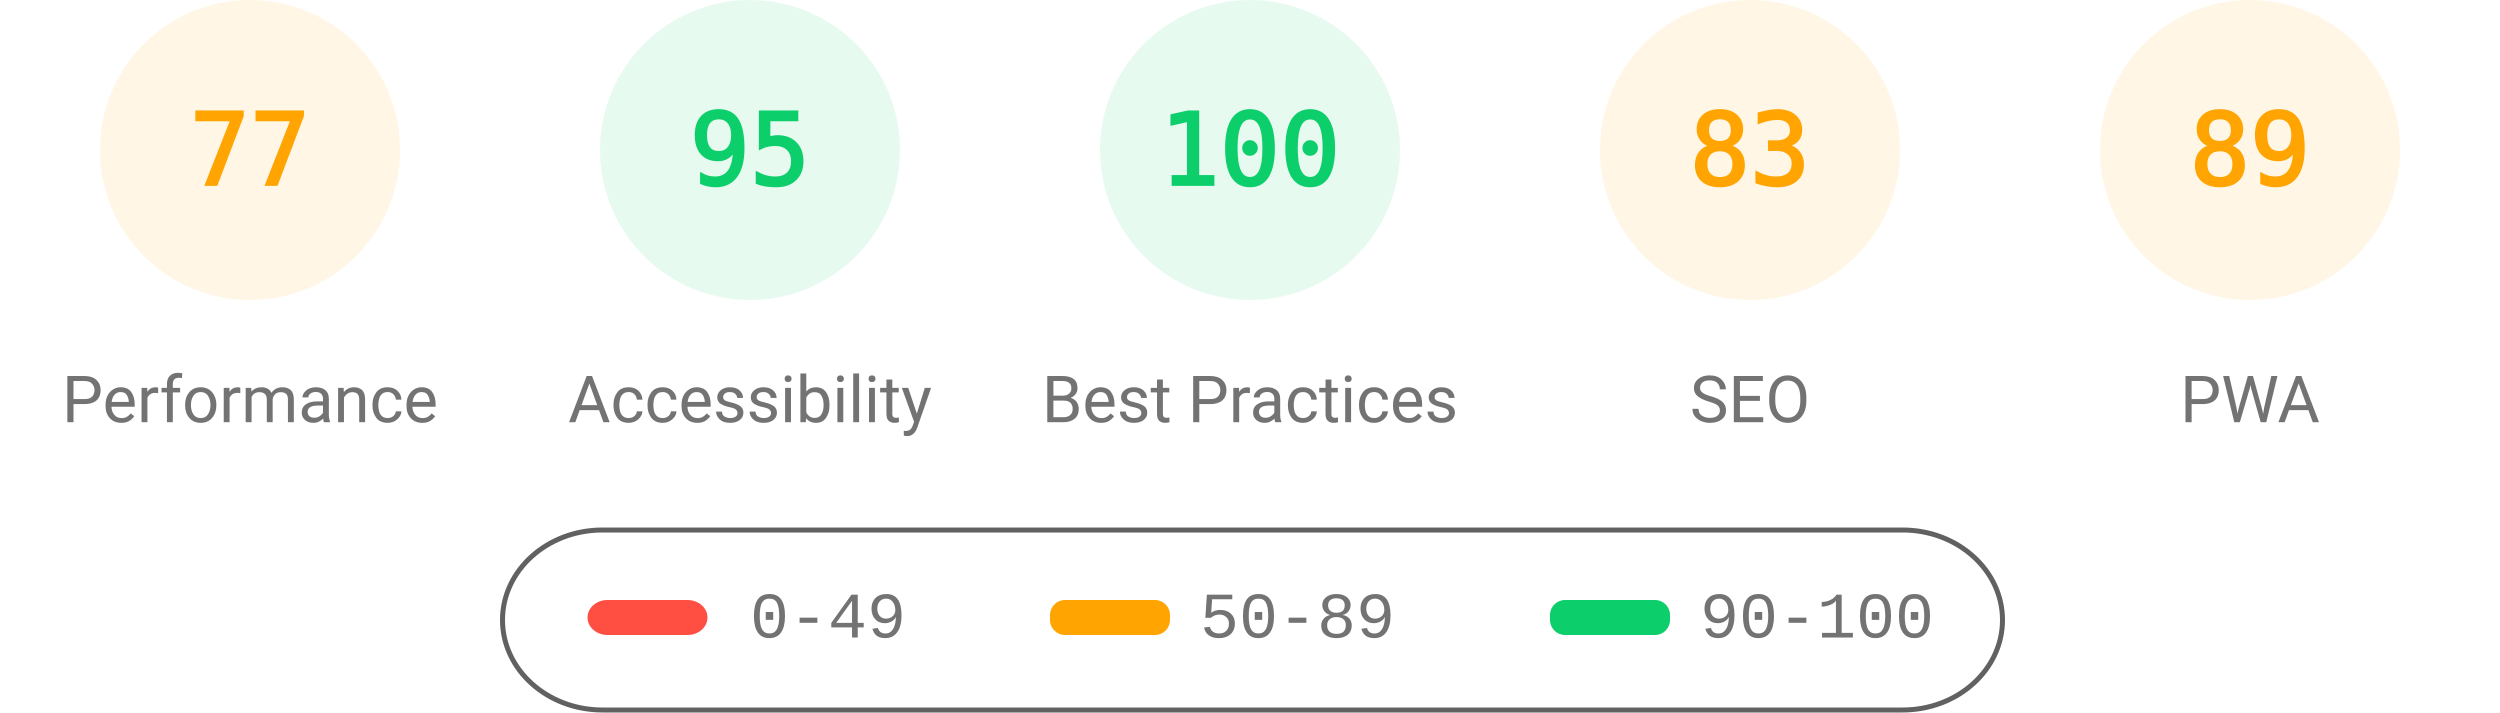
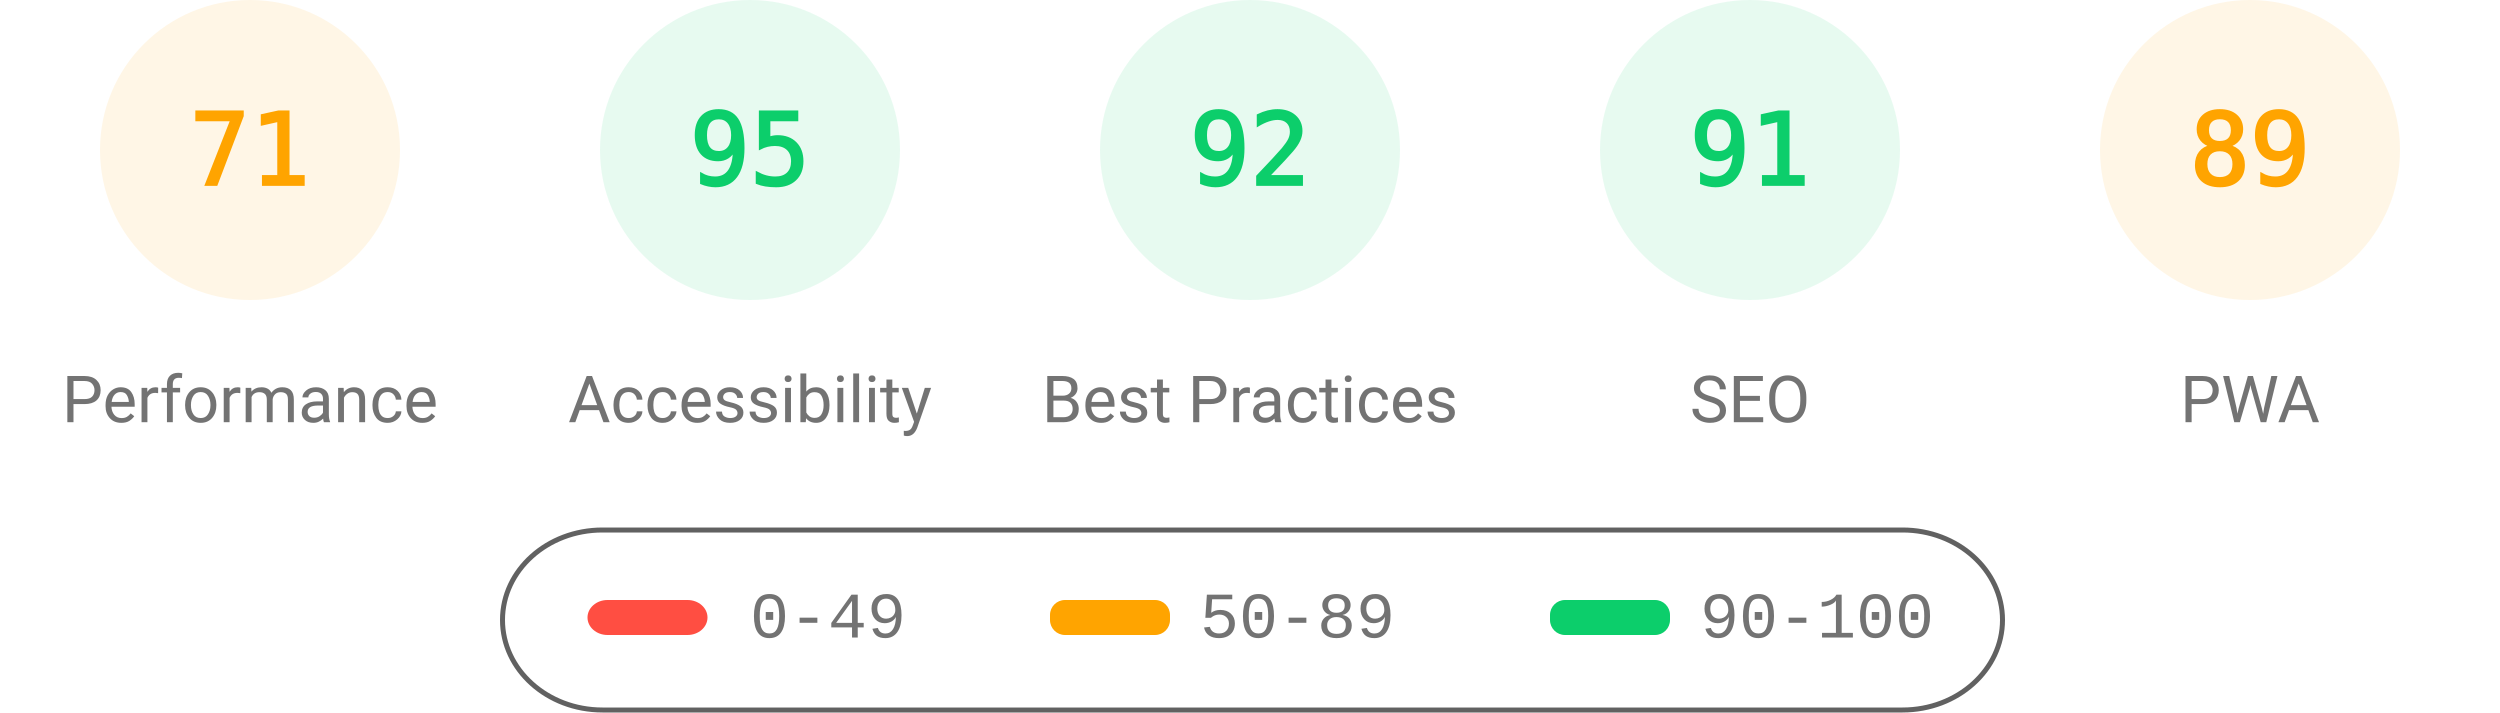
<svg xmlns="http://www.w3.org/2000/svg" fill="none" width="1000" height="285">
  <style>.gauge-base{opacity:.1}.gauge-arc{fill:none;animation-delay:250ms;stroke-linecap:round;transform:rotate(-90deg);transform-origin:100px 60px;animation:load-gauge 1s ease forwards}.guage-text{font-size:40px;font-family:monospace;text-align:center}.guage-red{color:#ff4e42;fill:#ff4e42;stroke:#ff4e42}.guage-orange{color:#ffa400;fill:#ffa400;stroke:#ffa400}.guage-green{color:#0cce6b;fill:#0cce6b;stroke:#0cce6b}.guage-undefined{color:#5c5c5c;fill:#5c5c5c;stroke:#5c5c5c}.guage-title{color:#737373;fill:#737373;stroke:none;font-size:26px;line-height:26px;font-family:Roboto,Halvetica,Arial,sans-serif}@keyframes load-gauge{from{stroke-dasharray:0 352.858}}</style>
  <svg class="guage-div guage-perf guage-orange" viewBox="0 0 200 200" width="200" height="200">
    <circle class="gauge-base" r="56" cx="100" cy="60" stroke-width="8" />
-     <circle class="gauge-arc guage-arc-1" r="56" cx="100" cy="60" stroke-width="8" style="stroke-dasharray:270.931,351.858" />
-     <text class="guage-text" x="100" y="60" alignment-baseline="central" dominant-baseline="central" text-anchor="middle">77</text>
+     <circle class="gauge-arc guage-arc-1" r="56" cx="100" cy="60" stroke-width="8" style="stroke-dasharray:249.819,351.858" />
+     <text class="guage-text" x="100" y="60" alignment-baseline="central" dominant-baseline="central" text-anchor="middle">71</text>
    <text class="guage-title" x="100" y="160" alignment-baseline="central" dominant-baseline="central" text-anchor="middle">Performance</text>
  </svg>
  <svg class="guage-div guage-acc guage-green" viewBox="0 0 200 200" width="200" height="200" x="200">
    <circle class="gauge-base" r="56" cx="100" cy="60" stroke-width="8" />
    <circle class="gauge-arc guage-arc-2" r="56" cx="100" cy="60" stroke-width="8" style="stroke-dasharray:334.265,351.858" />
    <text class="guage-text" x="100" y="60" alignment-baseline="central" dominant-baseline="central" text-anchor="middle">95</text>
    <text class="guage-title" x="100" y="160" alignment-baseline="central" dominant-baseline="central" text-anchor="middle">Accessibility</text>
  </svg>
  <svg class="guage-div guage-best guage-green" viewBox="0 0 200 200" width="200" height="200" x="400">
    <circle class="gauge-base" r="56" cx="100" cy="60" stroke-width="8" />
-     <circle class="gauge-arc guage-arc-3" r="56" cx="100" cy="60" stroke-width="8" style="stroke-dasharray:351.858,351.858" />
-     <text class="guage-text" x="100" y="60" alignment-baseline="central" dominant-baseline="central" text-anchor="middle">100</text>
+     <circle class="gauge-arc guage-arc-3" r="56" cx="100" cy="60" stroke-width="8" style="stroke-dasharray:323.709,351.858" />
+     <text class="guage-text" x="100" y="60" alignment-baseline="central" dominant-baseline="central" text-anchor="middle">92</text>
    <text class="guage-title" x="100" y="160" alignment-baseline="central" dominant-baseline="central" text-anchor="middle">Best Practices</text>
  </svg>
-   <svg class="guage-div guage-seo guage-orange" viewBox="0 0 200 200" width="200" height="200" x="600">
+   <svg class="guage-div guage-seo guage-green" viewBox="0 0 200 200" width="200" height="200" x="600">
    <circle class="gauge-base" r="56" cx="100" cy="60" stroke-width="8" />
-     <circle class="gauge-arc guage-arc-4" r="56" cx="100" cy="60" stroke-width="8" style="stroke-dasharray:292.042,351.858" />
-     <text class="guage-text" x="100" y="60" alignment-baseline="central" dominant-baseline="central" text-anchor="middle">83</text>
+     <circle class="gauge-arc guage-arc-4" r="56" cx="100" cy="60" stroke-width="8" style="stroke-dasharray:320.191,351.858" />
+     <text class="guage-text" x="100" y="60" alignment-baseline="central" dominant-baseline="central" text-anchor="middle">91</text>
    <text class="guage-title" x="100" y="160" alignment-baseline="central" dominant-baseline="central" text-anchor="middle">SEO</text>
  </svg>
  <svg class="guage-div guage-pwa guage-orange" viewBox="0 0 200 200" width="200" height="200" x="800">
    <circle class="gauge-base" r="56" cx="100" cy="60" stroke-width="8" />
    <circle class="gauge-arc guage-arc-4" r="56" cx="100" cy="60" stroke-width="8" style="stroke-dasharray:313.154,351.858" />
    <text class="guage-text" x="100" y="60" alignment-baseline="central" dominant-baseline="central" text-anchor="middle">89</text>
    <text class="guage-title" x="100" y="160" alignment-baseline="central" dominant-baseline="central" text-anchor="middle">PWA</text>
  </svg>
  <svg width="604" height="76" x="200" y="210">
    <path fill="none" id="canvas_background" d="M-1-1h604v80H-1z" />
    <rect fill-opacity="0" stroke="#616161" stroke-width="2" rx="40" id="svg_2" height="72" width="600" y="2" x="1" fill="#000" />
    <rect stroke="#000" rx="8" id="svg_3" height="14" width="48" y="30" x="35" stroke-opacity="null" stroke-width="0" fill="#ff4e42" />
    <rect stroke="#000" rx="6" id="svg_4" height="14" width="48" y="30" x="220" stroke-opacity="null" stroke-width="0" fill="#ffa400" />
    <rect stroke="#000" rx="6" id="svg_5" height="14" width="48" y="30" x="420" stroke-opacity="null" stroke-width="0" fill="#0cce6b" />
    <text xml:space="preserve" text-anchor="start" font-family="'Courier New', Courier, monospace" font-size="26" id="svg_6" y="45" x="100" stroke-opacity="null" stroke-width="0" stroke="#000" fill="#737373">0-49</text>
    <text xml:space="preserve" text-anchor="start" font-family="'Courier New', Courier, monospace" font-size="26" id="svg_7" y="45" x="280" stroke-opacity="null" stroke-width="0" stroke="#000" fill="#737373">50-89</text>
    <text xml:space="preserve" text-anchor="start" font-family="'Courier New', Courier, monospace" font-size="26" id="svg_8" y="45" x="480" stroke-opacity="null" stroke-width="0" stroke="#000" fill="#737373">90-100</text>
  </svg>
</svg>
